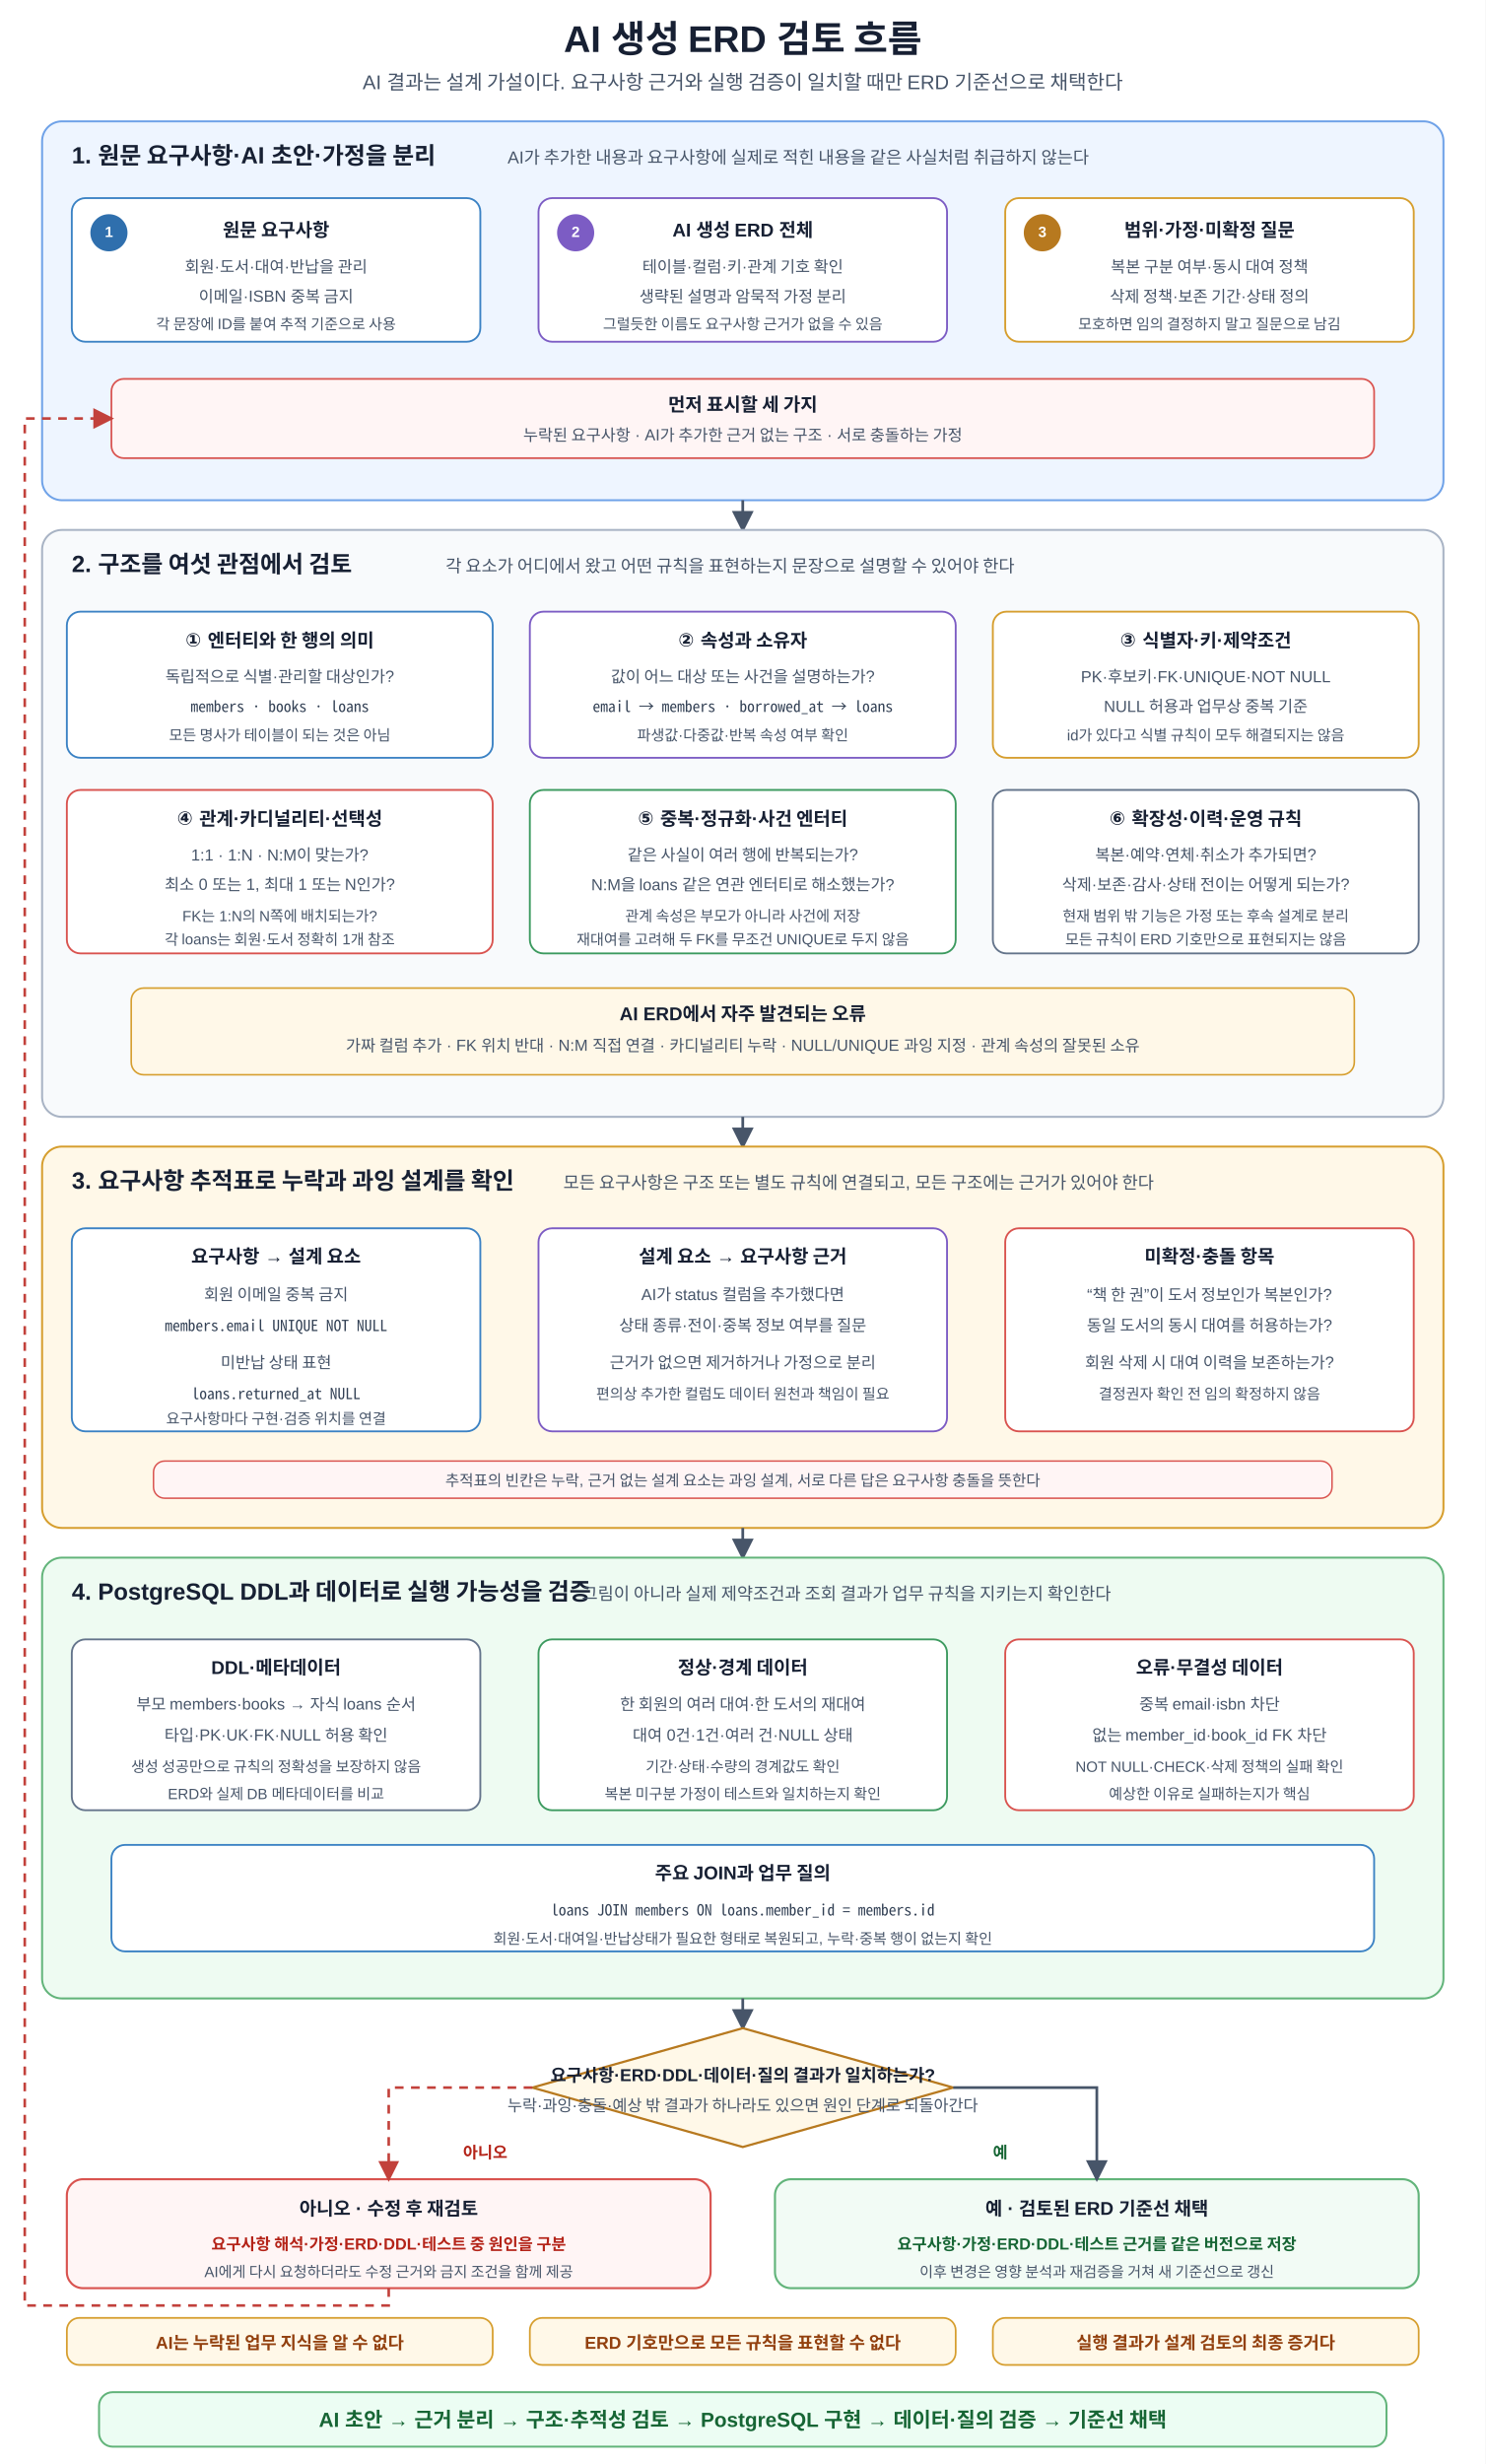
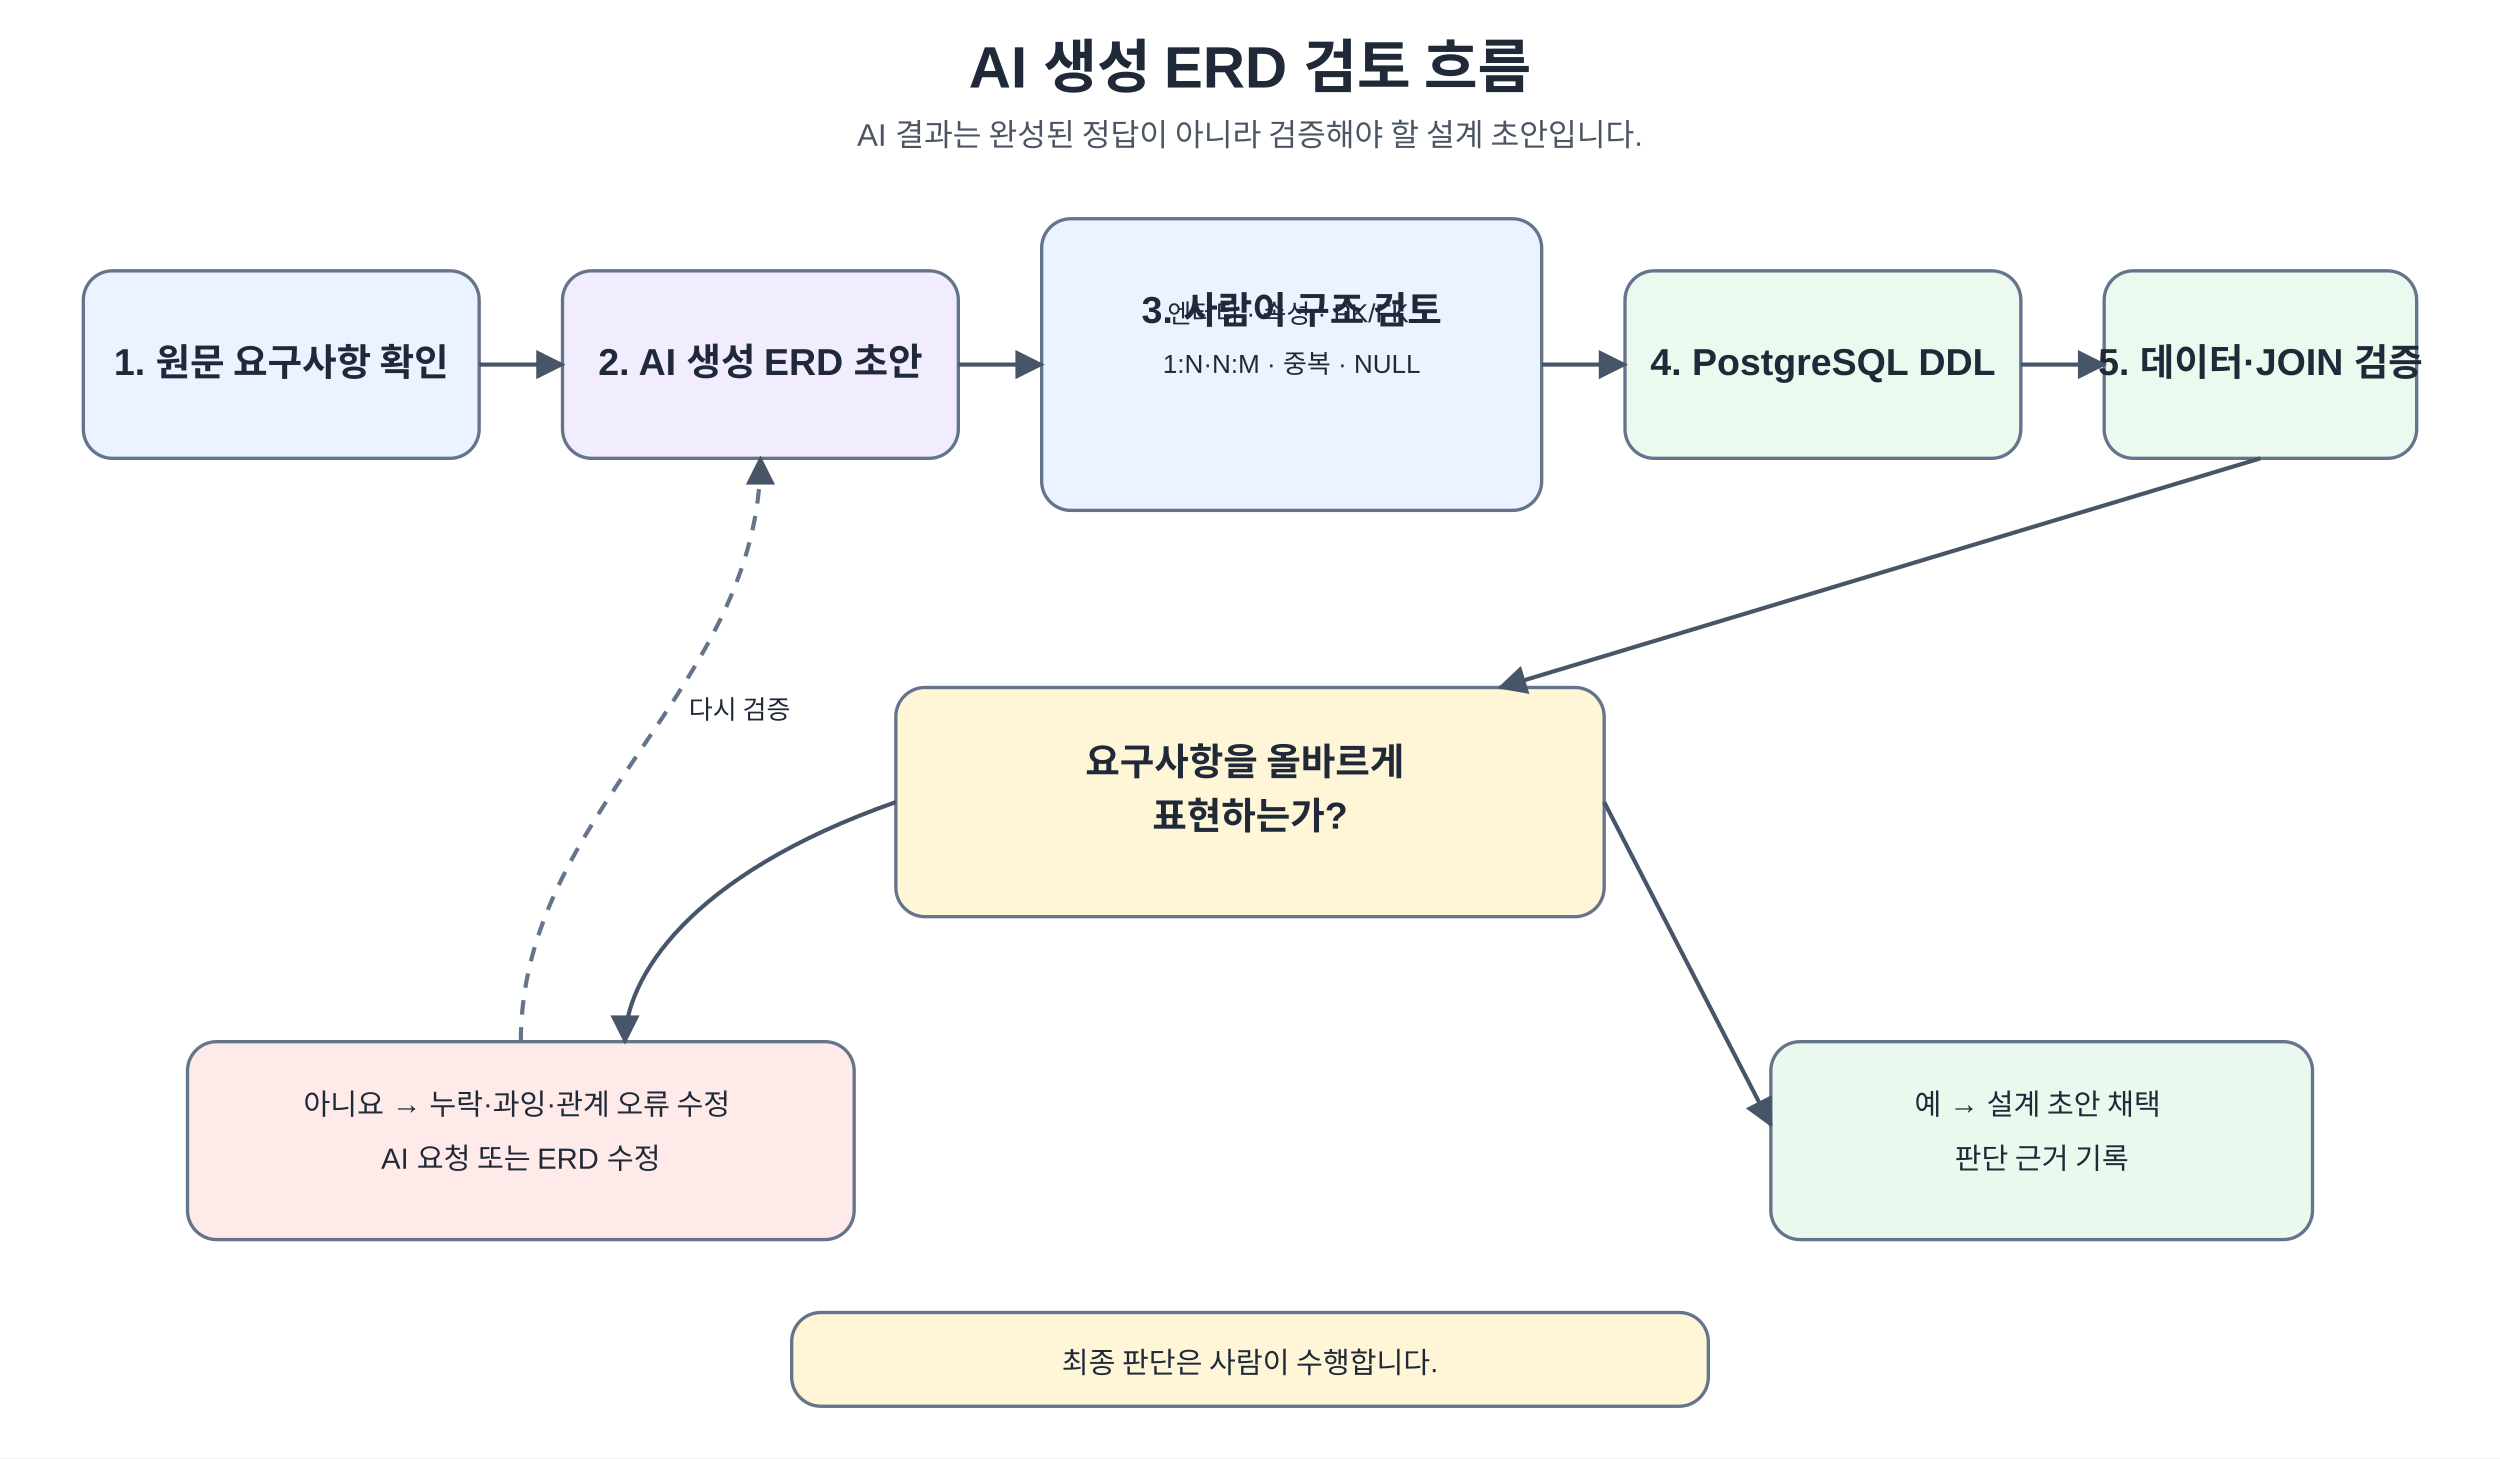
- <svg xmlns="http://www.w3.org/2000/svg" width="1200" height="1990" viewBox="0 0 1200 1990" role="img" aria-labelledby="title desc" shape-rendering="geometricPrecision">
+ <svg xmlns="http://www.w3.org/2000/svg" width="100%" viewBox="0 0 1200 700" role="img" aria-labelledby="title desc" preserveAspectRatio="xMidYMid meet">
+   <style>
+       .ko { font-family: "Malgun Gothic", "Apple SD Gothic Neo", "Noto Sans KR", Arial, sans-serif; fill: #1f2937; }
+       .mono { font-family: Consolas, D2Coding, "Courier New", monospace; fill: #1f2937; }
+       .title { font-size: 28px; font-weight: 700; }
+       .subtitle { font-size: 15px; fill: #4b5563; }
+       .box-title { font-size: 18px; font-weight: 700; }
+       .body { font-size: 14px; }
+       .small { font-size: 12.5px; }
+       .card { stroke: #64748b; stroke-width: 1.6; rx: 14; ry: 14; }
+       .entity { fill: #eaf3ff; }
+       .attribute { fill: #ecf9ef; }
+       .relation { fill: #f2ecff; }
+       .decision { fill: #fff6d8; }
+       .danger { fill: #ffeaea; }
+       .ok { fill: #eaf8ee; }
+       .pk { fill: #1d4ed8; font-weight: 700; }
+       .fk { fill: #c2410c; font-weight: 700; }
+       .line { stroke: #475569; stroke-width: 2; fill: none; }
+       .dash { stroke: #64748b; stroke-width: 2; stroke-dasharray: 7 6; fill: none; }
+     </style>
  <defs>
-     <marker id="arrow" viewBox="0 0 10 10" refX="8.7" refY="5" markerWidth="8" markerHeight="8" orient="auto">
-       <path d="M0 0 L10 5 L0 10 Z" fill="#475569" />
+     <marker id="arrow" viewBox="0 0 10 10" refX="9" refY="5" markerWidth="7" markerHeight="7" orient="auto-start-reverse">
+       <path d="M 0 0 L 10 5 L 0 10 z" fill="#475569" />
    </marker>
-     <marker id="arrow-red" viewBox="0 0 10 10" refX="8.7" refY="5" markerWidth="8" markerHeight="8" orient="auto">
-       <path d="M0 0 L10 5 L0 10 Z" fill="#c2413b" />
-     </marker>
-     <style>
-       text{font-family:Malgun Gothic,NanumSquare,Apple SD Gothic Neo,Noto Sans KR,Arial,sans-serif;fill:#172033}
-       .title{font-size:30px;font-weight:700;text-anchor:middle}
-       .subtitle{font-size:16px;text-anchor:middle;fill:#475569}
-       .section-title{font-size:19px;font-weight:700}
-       .section-sub{font-size:14px;fill:#475569}
-       .card-title{font-size:15px;font-weight:700;text-anchor:middle}
-       .card-text{font-size:13px;text-anchor:middle;fill:#475569}
-       .card-text-small{font-size:12px;text-anchor:middle;fill:#475569}
-       .mono{font-family:Consolas,D2Coding,Noto Sans Mono CJK KR,Menlo,monospace;font-size:12.4px;text-anchor:middle;fill:#334155}
-       .badge{font-size:12px;font-weight:700;text-anchor:middle;dominant-baseline:middle;fill:#ffffff}
-       .flow{stroke:#475569;stroke-width:2.2;fill:none;marker-end:url(#arrow)}
-       .retry{stroke:#c2413b;stroke-width:2.1;stroke-dasharray:7 6;fill:none;marker-end:url(#arrow-red)}
-       .decision{font-size:14px;font-weight:700;text-anchor:middle}
-       .ok{font-size:13px;font-weight:700;text-anchor:middle;fill:#166534}
-       .no{font-size:13px;font-weight:700;text-anchor:middle;fill:#b42318}
-       .note-title{font-size:14px;font-weight:700;text-anchor:middle;fill:#92400e}
-       .note-text{font-size:12.4px;text-anchor:middle;fill:#475569}
-       .principle-main{font-size:16.5px;font-weight:700;text-anchor:middle;fill:#166534}
-     </style>
  </defs>
-   <rect width="1200" height="1990" fill="#ffffff" />
-   <text x="600" y="42" class="title">AI 생성 ERD 검토 흐름</text>
-   <text x="600" y="72" class="subtitle">AI 결과는 설계 가설이다. 요구사항 근거와 실행 검증이 일치할 때만 ERD 기준선으로 채택한다</text>
-   <rect x="34" y="98" width="1132" height="306" rx="16" fill="#eef5ff" stroke="#6fa2e8" stroke-width="1.6" />
-   <text x="58" y="132" class="section-title">1. 원문 요구사항·AI 초안·가정을 분리</text>
-   <text x="410" y="132" class="section-sub">AI가 추가한 내용과 요구사항에 실제로 적힌 내용을 같은 사실처럼 취급하지 않는다</text>
-   <rect x="58" y="160" width="330" height="116" rx="11" fill="#ffffff" stroke="#3b82c4" stroke-width="1.5" />
-   <circle cx="88" cy="188" r="15" fill="#2f6fad" />
-   <text x="88" y="188" class="badge">1</text>
-   <text x="223" y="191" class="card-title">원문 요구사항</text>
-   <text x="223" y="220" class="card-text">회원·도서·대여·반납을 관리</text>
-   <text x="223" y="244" class="card-text">이메일·ISBN 중복 금지</text>
-   <text x="223" y="266" class="card-text-small">각 문장에 ID를 붙여 추적 기준으로 사용</text>
-   <rect x="435" y="160" width="330" height="116" rx="11" fill="#ffffff" stroke="#7c5cc4" stroke-width="1.5" />
-   <circle cx="465" cy="188" r="15" fill="#7c5cc4" />
-   <text x="465" y="188" class="badge">2</text>
-   <text x="600" y="191" class="card-title">AI 생성 ERD 전체</text>
-   <text x="600" y="220" class="card-text">테이블·컬럼·키·관계 기호 확인</text>
-   <text x="600" y="244" class="card-text">생략된 설명과 암묵적 가정 분리</text>
-   <text x="600" y="266" class="card-text-small">그럴듯한 이름도 요구사항 근거가 없을 수 있음</text>
-   <rect x="812" y="160" width="330" height="116" rx="11" fill="#ffffff" stroke="#d69e2e" stroke-width="1.5" />
-   <circle cx="842" cy="188" r="15" fill="#b7791f" />
-   <text x="842" y="188" class="badge">3</text>
-   <text x="977" y="191" class="card-title">범위·가정·미확정 질문</text>
-   <text x="977" y="220" class="card-text">복본 구분 여부·동시 대여 정책</text>
-   <text x="977" y="244" class="card-text">삭제 정책·보존 기간·상태 정의</text>
-   <text x="977" y="266" class="card-text-small">모호하면 임의 결정하지 말고 질문으로 남김</text>
-   <rect x="90" y="306" width="1020" height="64" rx="10" fill="#fff5f5" stroke="#d9534f" stroke-width="1.4" />
-   <text x="600" y="332" class="card-title">먼저 표시할 세 가지</text>
-   <text x="600" y="356" class="card-text">누락된 요구사항 · AI가 추가한 근거 없는 구조 · 서로 충돌하는 가정</text>
-   <path d="M600 404V428" class="flow" />
-   <rect x="34" y="428" width="1132" height="474" rx="16" fill="#f8fafc" stroke="#a8b3c4" stroke-width="1.6" />
-   <text x="58" y="462" class="section-title">2. 구조를 여섯 관점에서 검토</text>
-   <text x="360" y="462" class="section-sub">각 요소가 어디에서 왔고 어떤 규칙을 표현하는지 문장으로 설명할 수 있어야 한다</text>
-   <rect x="54" y="494" width="344" height="118" rx="11" fill="#ffffff" stroke="#3b82c4" stroke-width="1.5" />
-   <text x="226" y="522" class="card-title">① 엔터티와 한 행의 의미</text>
-   <text x="226" y="551" class="card-text">독립적으로 식별·관리할 대상인가?</text>
-   <text x="226" y="575" class="mono">members · books · loans</text>
-   <text x="226" y="598" class="card-text-small">모든 명사가 테이블이 되는 것은 아님</text>
-   <rect x="428" y="494" width="344" height="118" rx="11" fill="#ffffff" stroke="#7c5cc4" stroke-width="1.5" />
-   <text x="600" y="522" class="card-title">② 속성과 소유자</text>
-   <text x="600" y="551" class="card-text">값이 어느 대상 또는 사건을 설명하는가?</text>
-   <text x="600" y="575" class="mono">email → members · borrowed_at → loans</text>
-   <text x="600" y="598" class="card-text-small">파생값·다중값·반복 속성 여부 확인</text>
-   <rect x="802" y="494" width="344" height="118" rx="11" fill="#ffffff" stroke="#d69e2e" stroke-width="1.5" />
-   <text x="974" y="522" class="card-title">③ 식별자·키·제약조건</text>
-   <text x="974" y="551" class="card-text">PK·후보키·FK·UNIQUE·NOT NULL</text>
-   <text x="974" y="575" class="card-text">NULL 허용과 업무상 중복 기준</text>
-   <text x="974" y="598" class="card-text-small">id가 있다고 식별 규칙이 모두 해결되지는 않음</text>
-   <rect x="54" y="638" width="344" height="132" rx="11" fill="#ffffff" stroke="#d9534f" stroke-width="1.5" />
-   <text x="226" y="666" class="card-title">④ 관계·카디널리티·선택성</text>
-   <text x="226" y="695" class="card-text">1:1 · 1:N · N:M이 맞는가?</text>
-   <text x="226" y="719" class="card-text">최소 0 또는 1, 최대 1 또는 N인가?</text>
-   <text x="226" y="744" class="card-text-small">FK는 1:N의 N쪽에 배치되는가?</text>
-   <text x="226" y="763" class="card-text-small">각 loans는 회원·도서 정확히 1개 참조</text>
-   <rect x="428" y="638" width="344" height="132" rx="11" fill="#ffffff" stroke="#3c9a5f" stroke-width="1.5" />
-   <text x="600" y="666" class="card-title">⑤ 중복·정규화·사건 엔터티</text>
-   <text x="600" y="695" class="card-text">같은 사실이 여러 행에 반복되는가?</text>
-   <text x="600" y="719" class="card-text">N:M을 loans 같은 연관 엔터티로 해소했는가?</text>
-   <text x="600" y="744" class="card-text-small">관계 속성은 부모가 아니라 사건에 저장</text>
-   <text x="600" y="763" class="card-text-small">재대여를 고려해 두 FK를 무조건 UNIQUE로 두지 않음</text>
-   <rect x="802" y="638" width="344" height="132" rx="11" fill="#ffffff" stroke="#64748b" stroke-width="1.5" />
-   <text x="974" y="666" class="card-title">⑥ 확장성·이력·운영 규칙</text>
-   <text x="974" y="695" class="card-text">복본·예약·연체·취소가 추가되면?</text>
-   <text x="974" y="719" class="card-text">삭제·보존·감사·상태 전이는 어떻게 되는가?</text>
-   <text x="974" y="744" class="card-text-small">현재 범위 밖 기능은 가정 또는 후속 설계로 분리</text>
-   <text x="974" y="763" class="card-text-small">모든 규칙이 ERD 기호만으로 표현되지는 않음</text>
-   <rect x="106" y="798" width="988" height="70" rx="10" fill="#fff8e8" stroke="#d69e2e" stroke-width="1.3" />
-   <text x="600" y="824" class="card-title">AI ERD에서 자주 발견되는 오류</text>
-   <text x="600" y="849" class="card-text">가짜 컬럼 추가 · FK 위치 반대 · N:M 직접 연결 · 카디널리티 누락 · NULL/UNIQUE 과잉 지정 · 관계 속성의 잘못된 소유</text>
-   <path d="M600 902V926" class="flow" />
-   <rect x="34" y="926" width="1132" height="308" rx="16" fill="#fff8e8" stroke="#d69e2e" stroke-width="1.6" />
-   <text x="58" y="960" class="section-title">3. 요구사항 추적표로 누락과 과잉 설계를 확인</text>
-   <text x="455" y="960" class="section-sub">모든 요구사항은 구조 또는 별도 규칙에 연결되고, 모든 구조에는 근거가 있어야 한다</text>
-   <rect x="58" y="992" width="330" height="164" rx="11" fill="#ffffff" stroke="#3b82c4" stroke-width="1.5" />
-   <text x="223" y="1020" class="card-title">요구사항 → 설계 요소</text>
-   <text x="223" y="1050" class="card-text">회원 이메일 중복 금지</text>
-   <text x="223" y="1075" class="mono">members.email UNIQUE NOT NULL</text>
-   <text x="223" y="1105" class="card-text">미반납 상태 표현</text>
-   <text x="223" y="1130" class="mono">loans.returned_at NULL</text>
-   <text x="223" y="1150" class="card-text-small">요구사항마다 구현·검증 위치를 연결</text>
-   <rect x="435" y="992" width="330" height="164" rx="11" fill="#ffffff" stroke="#7c5cc4" stroke-width="1.5" />
-   <text x="600" y="1020" class="card-title">설계 요소 → 요구사항 근거</text>
-   <text x="600" y="1050" class="card-text">AI가 status 컬럼을 추가했다면</text>
-   <text x="600" y="1075" class="card-text">상태 종류·전이·중복 정보 여부를 질문</text>
-   <text x="600" y="1105" class="card-text">근거가 없으면 제거하거나 가정으로 분리</text>
-   <text x="600" y="1130" class="card-text-small">편의상 추가한 컬럼도 데이터 원천과 책임이 필요</text>
-   <rect x="812" y="992" width="330" height="164" rx="11" fill="#ffffff" stroke="#d9534f" stroke-width="1.5" />
-   <text x="977" y="1020" class="card-title">미확정·충돌 항목</text>
-   <text x="977" y="1050" class="card-text">“책 한 권”이 도서 정보인가 복본인가?</text>
-   <text x="977" y="1075" class="card-text">동일 도서의 동시 대여를 허용하는가?</text>
-   <text x="977" y="1105" class="card-text">회원 삭제 시 대여 이력을 보존하는가?</text>
-   <text x="977" y="1130" class="card-text-small">결정권자 확인 전 임의 확정하지 않음</text>
-   <rect x="124" y="1180" width="952" height="30" rx="9" fill="#fff5f5" stroke="#d9534f" stroke-width="1.2" />
-   <text x="600" y="1200" class="note-text">추적표의 빈칸은 누락, 근거 없는 설계 요소는 과잉 설계, 서로 다른 답은 요구사항 충돌을 뜻한다</text>
-   <path d="M600 1234V1258" class="flow" />
-   <rect x="34" y="1258" width="1132" height="356" rx="16" fill="#eefbf2" stroke="#62b47a" stroke-width="1.6" />
-   <text x="58" y="1292" class="section-title">4. PostgreSQL DDL과 데이터로 실행 가능성을 검증</text>
-   <text x="470" y="1292" class="section-sub">그림이 아니라 실제 제약조건과 조회 결과가 업무 규칙을 지키는지 확인한다</text>
-   <rect x="58" y="1324" width="330" height="138" rx="11" fill="#ffffff" stroke="#64748b" stroke-width="1.5" />
-   <text x="223" y="1352" class="card-title">DDL·메타데이터</text>
-   <text x="223" y="1381" class="card-text">부모 members·books → 자식 loans 순서</text>
-   <text x="223" y="1406" class="card-text">타입·PK·UK·FK·NULL 허용 확인</text>
-   <text x="223" y="1431" class="card-text-small">생성 성공만으로 규칙의 정확성을 보장하지 않음</text>
-   <text x="223" y="1453" class="card-text-small">ERD와 실제 DB 메타데이터를 비교</text>
-   <rect x="435" y="1324" width="330" height="138" rx="11" fill="#ffffff" stroke="#3c9a5f" stroke-width="1.5" />
-   <text x="600" y="1352" class="card-title">정상·경계 데이터</text>
-   <text x="600" y="1381" class="card-text">한 회원의 여러 대여·한 도서의 재대여</text>
-   <text x="600" y="1406" class="card-text">대여 0건·1건·여러 건·NULL 상태</text>
-   <text x="600" y="1431" class="card-text-small">기간·상태·수량의 경계값도 확인</text>
-   <text x="600" y="1453" class="card-text-small">복본 미구분 가정이 테스트와 일치하는지 확인</text>
-   <rect x="812" y="1324" width="330" height="138" rx="11" fill="#ffffff" stroke="#d9534f" stroke-width="1.5" />
-   <text x="977" y="1352" class="card-title">오류·무결성 데이터</text>
-   <text x="977" y="1381" class="card-text">중복 email·isbn 차단</text>
-   <text x="977" y="1406" class="card-text">없는 member_id·book_id FK 차단</text>
-   <text x="977" y="1431" class="card-text-small">NOT NULL·CHECK·삭제 정책의 실패 확인</text>
-   <text x="977" y="1453" class="card-text-small">예상한 이유로 실패하는지가 핵심</text>
-   <rect x="90" y="1490" width="1020" height="86" rx="11" fill="#ffffff" stroke="#3b82c4" stroke-width="1.5" />
-   <text x="600" y="1518" class="card-title">주요 JOIN과 업무 질의</text>
-   <text x="600" y="1547" class="mono">loans JOIN members ON loans.member_id = members.id</text>
-   <text x="600" y="1570" class="card-text-small">회원·도서·대여일·반납상태가 필요한 형태로 복원되고, 누락·중복 행이 없는지 확인</text>
-   <path d="M600 1614V1638" class="flow" />
-   <polygon points="600,1638 770,1686 600,1734 430,1686" fill="#fff8e8" stroke="#b7791f" stroke-width="1.8" />
-   <text x="600" y="1681" class="decision">요구사항·ERD·DDL·데이터·질의 결과가 일치하는가?</text>
-   <text x="600" y="1705" class="card-text">누락·과잉·충돌·예상 밖 결과가 하나라도 있으면 원인 단계로 되돌아간다</text>
-   <rect x="54" y="1760" width="520" height="88" rx="13" fill="#fff5f5" stroke="#d9534f" stroke-width="1.7" />
-   <text x="314" y="1789" class="card-title">아니오 · 수정 후 재검토</text>
-   <text x="314" y="1817" class="no">요구사항 해석·가정·ERD·DDL·테스트 중 원인을 구분</text>
-   <text x="314" y="1839" class="card-text-small">AI에게 다시 요청하더라도 수정 근거와 금지 조건을 함께 제공</text>
-   <rect x="626" y="1760" width="520" height="88" rx="13" fill="#f2fbf5" stroke="#62b47a" stroke-width="1.7" />
-   <text x="886" y="1789" class="card-title">예 · 검토된 ERD 기준선 채택</text>
-   <text x="886" y="1817" class="ok">요구사항·가정·ERD·DDL·테스트 근거를 같은 버전으로 저장</text>
-   <text x="886" y="1839" class="card-text-small">이후 변경은 영향 분석과 재검증을 거쳐 새 기준선으로 갱신</text>
-   <path d="M430 1686H314V1760" class="retry" />
-   <path d="M770 1686H886V1760" class="flow" />
-   <text x="392" y="1743" class="no">아니오</text>
-   <text x="808" y="1743" class="ok">예</text>
-   <path d="M314 1848V1862H20V338H90" class="retry" />
-   <rect x="54" y="1872" width="344" height="38" rx="10" fill="#fff8e8" stroke="#d69e2e" stroke-width="1.4" />
-   <text x="226" y="1897" class="note-title">AI는 누락된 업무 지식을 알 수 없다</text>
-   <rect x="428" y="1872" width="344" height="38" rx="10" fill="#fff8e8" stroke="#d69e2e" stroke-width="1.4" />
-   <text x="600" y="1897" class="note-title">ERD 기호만으로 모든 규칙을 표현할 수 없다</text>
-   <rect x="802" y="1872" width="344" height="38" rx="10" fill="#fff8e8" stroke="#d69e2e" stroke-width="1.4" />
-   <text x="974" y="1897" class="note-title">실행 결과가 설계 검토의 최종 증거다</text>
-   <rect x="80" y="1932" width="1040" height="44" rx="11" fill="#ecfdf3" stroke="#62b47a" stroke-width="1.6" />
-   <text x="600" y="1960" class="principle-main">AI 초안 → 근거 분리 → 구조·추적성 검토 → PostgreSQL 구현 → 데이터·질의 검증 → 기준선 채택</text>
+   <rect x="0" y="0" width="1200" height="700" fill="#ffffff" />
+   <text x="600.0" y="42" text-anchor="middle" class="ko title">
+     <tspan x="600.0" dy="0">AI 생성 ERD 검토 흐름</tspan>
+   </text>
+   <text x="600.0" y="70" text-anchor="middle" class="ko subtitle">
+     <tspan x="600.0" dy="0">AI 결과는 완성된 정답이 아니라 검증해야 할 설계 초안입니다.</tspan>
+   </text>
+   <rect x="40" y="130" width="190" height="90" rx="14" ry="14" class="card entity" />
+   <text x="135.0" y="180" text-anchor="middle" class="ko box-title">
+     <tspan x="135.0" dy="0">1. 원문 요구사항 확인</tspan>
+   </text>
+   <rect x="270" y="130" width="190" height="90" rx="14" ry="14" class="card relation" />
+   <text x="365.0" y="180" text-anchor="middle" class="ko box-title">
+     <tspan x="365.0" dy="0">2. AI 생성 ERD 초안</tspan>
+   </text>
+   <rect x="500" y="105" width="240" height="140" rx="14" ry="14" class="card entity" />
+   <text x="620.0" y="155" text-anchor="middle" class="ko box-title">
+     <tspan x="620.0" dy="0">3. 사람이 구조 검토</tspan>
+   </text>
+   <rect x="780" y="130" width="190" height="90" rx="14" ry="14" class="card attribute" />
+   <text x="875.0" y="180" text-anchor="middle" class="ko box-title">
+     <tspan x="875.0" dy="0">4. PostgreSQL DDL</tspan>
+   </text>
+   <rect x="1010" y="130" width="150" height="90" rx="14" ry="14" class="card attribute" />
+   <text x="1085.0" y="180" text-anchor="middle" class="ko box-title">
+     <tspan x="1085.0" dy="0">5. 데이터·JOIN 검증</tspan>
+   </text>
+   <line x1="230" y1="175" x2="270" y2="175" class="line" marker-end="url(#arrow)" />
+   <line x1="460" y1="175" x2="500" y2="175" class="line" marker-end="url(#arrow)" />
+   <line x1="740" y1="175" x2="780" y2="175" class="line" marker-end="url(#arrow)" />
+   <line x1="970" y1="175" x2="1010" y2="175" class="line" marker-end="url(#arrow)" />
+   <text x="620" y="155" text-anchor="middle" class="ko small">
+     <tspan x="620" dy="0">엔터티 · 속성 · PK/FK</tspan>
+     <tspan x="620" dy="24">1:N·N:M · 중복 · NULL</tspan>
+   </text>
+   <rect x="430" y="330" width="340" height="110" rx="14" ry="14" class="card decision" />
+   <text x="600" y="372" text-anchor="middle" class="ko box-title">
+     <tspan x="600" dy="0">요구사항을 올바르게</tspan>
+     <tspan x="600" dy="26">표현하는가?</tspan>
+   </text>
+   <line x1="1085" y1="220" x2="720" y2="330" class="line" marker-end="url(#arrow)" />
+   <rect x="850" y="500" width="260" height="95" rx="14" ry="14" class="card ok" />
+   <text x="980" y="535" text-anchor="middle" class="ko body">
+     <tspan x="980" dy="0">예 → 설계 초안 채택</tspan>
+     <tspan x="980" dy="26">판단 근거 기록</tspan>
+   </text>
+   <line x1="770" y1="385" x2="850" y2="540" class="line" marker-end="url(#arrow)" />
+   <rect x="90" y="500" width="320" height="95" rx="14" ry="14" class="card danger" />
+   <text x="250" y="535" text-anchor="middle" class="ko body">
+     <tspan x="250" dy="0">아니요 → 누락·과잉·관계 오류 수정</tspan>
+     <tspan x="250" dy="26">AI 요청 또는 ERD 수정</tspan>
+   </text>
+   <path d="M 430 385 C 330 420, 300 470, 300 500" class="line" marker-end="url(#arrow)" />
+   <path d="M 250 500 C 250 390, 365 330, 365 220" class="dash" marker-end="url(#arrow)" />
+   <text x="355" y="345" text-anchor="middle" class="ko small">
+     <tspan x="355" dy="0">다시 검증</tspan>
+   </text>
+   <rect x="380" y="630" width="440" height="45" rx="14" ry="14" class="card decision" />
+   <text x="600" y="659" text-anchor="middle" class="ko body">
+     <tspan x="600" dy="0">최종 판단은 사람이 수행합니다.</tspan>
+   </text>
</svg>
